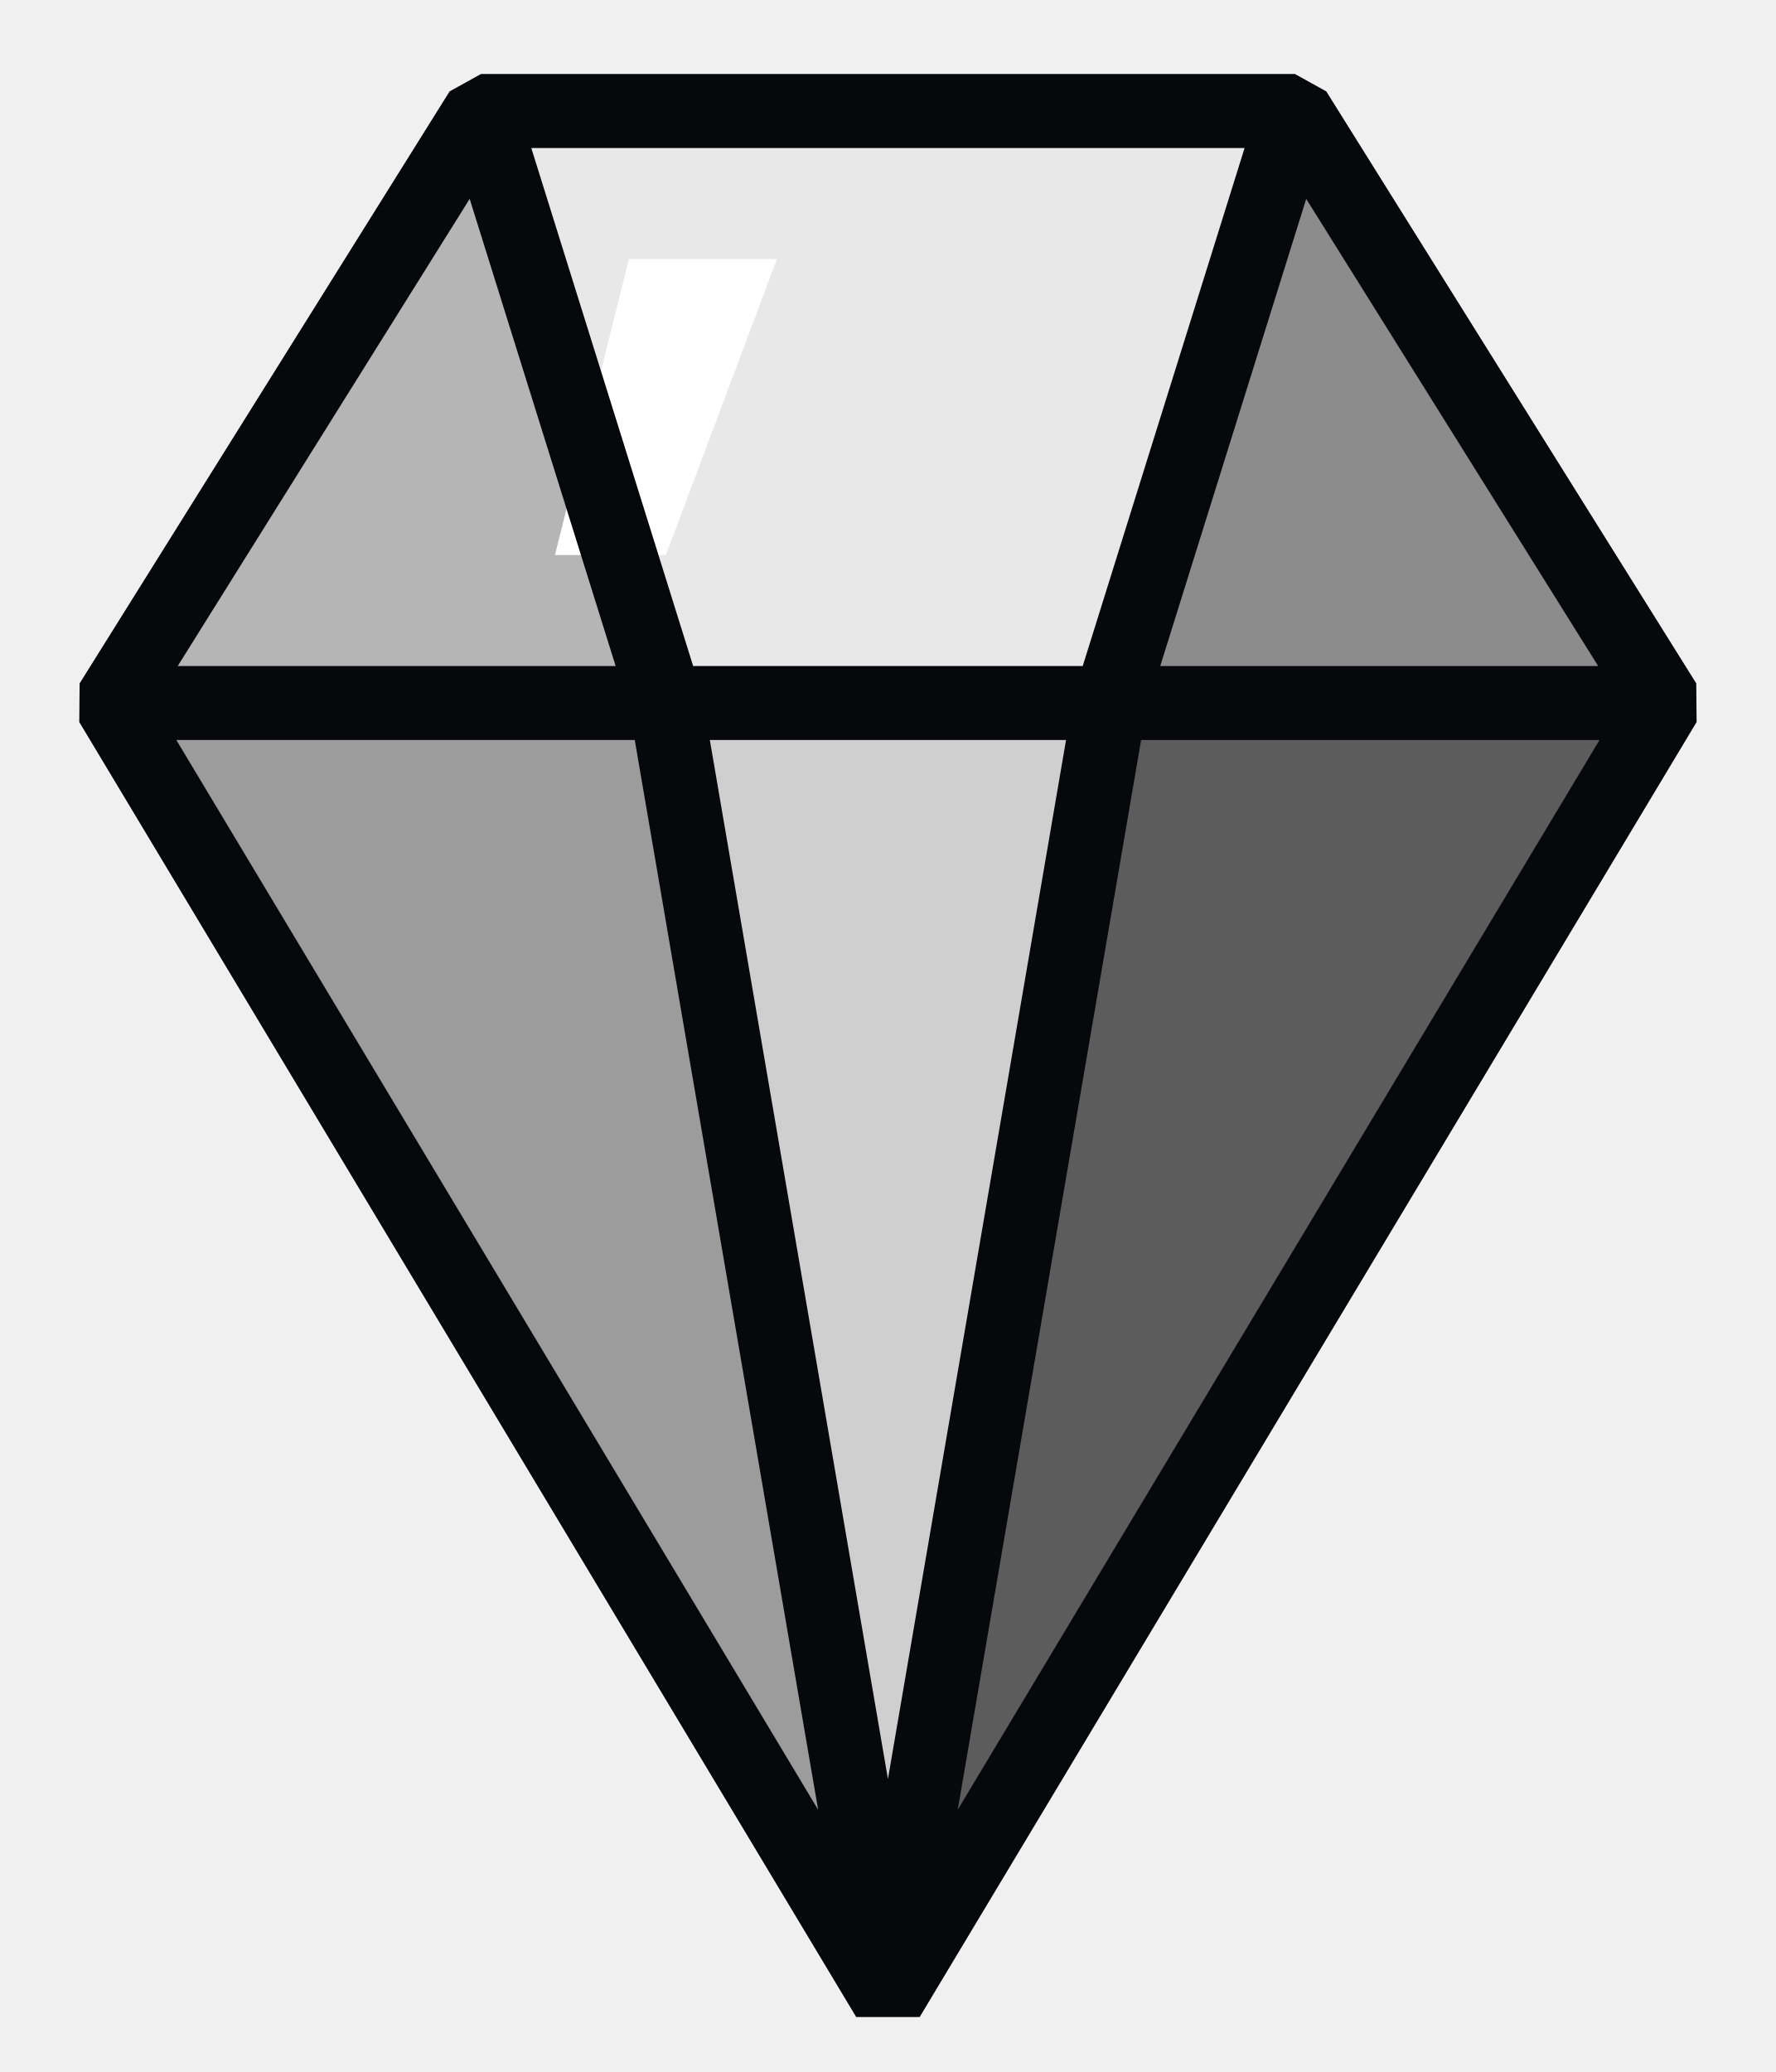
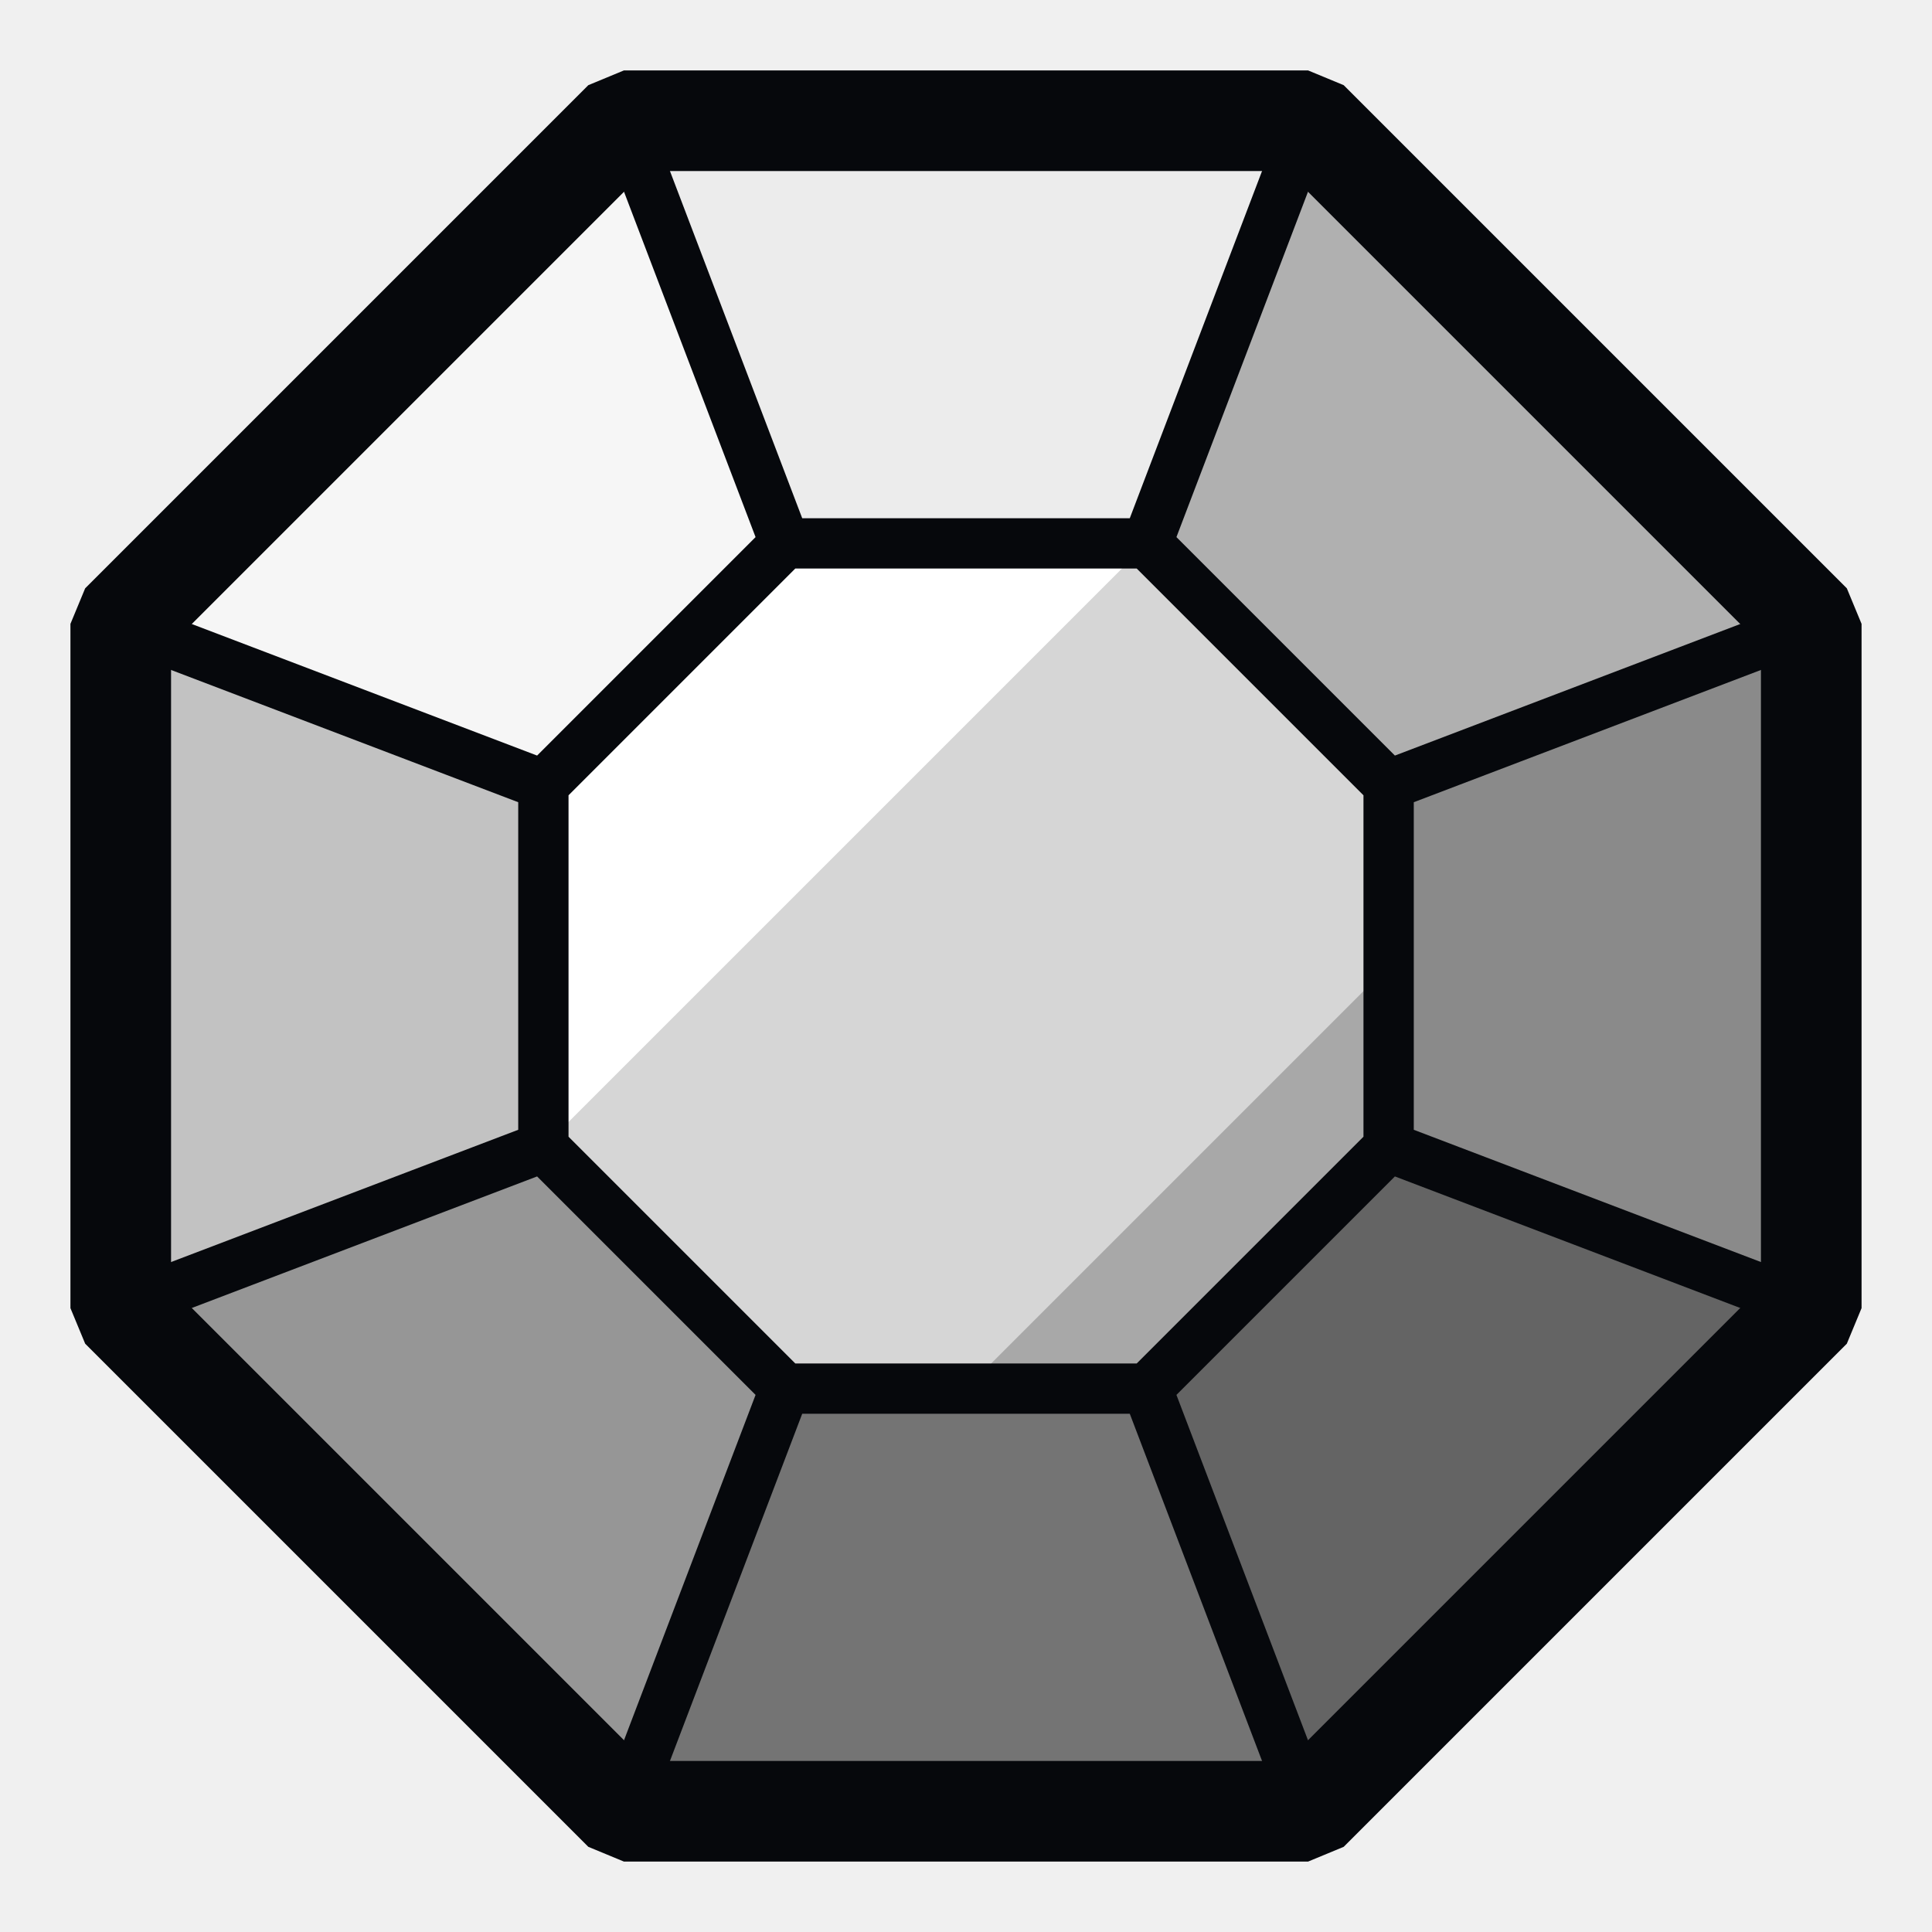
- <svg xmlns="http://www.w3.org/2000/svg" width="96" height="112" viewBox="0 0 96 112">
-   <path d="M26 6 H70 L90 38 L48 108 L6 38 Z" fill="#6a6a6a" />
-   <path d="M26 6 H70 L60 38 H36 Z" fill="#e8e8e8" />
-   <path d="M26 6 L36 38 H6 Z" fill="#b5b5b5" />
-   <path d="M70 6 L90 38 H60 Z" fill="#8c8c8c" />
-   <path d="M6 38 H36 L48 108 Z" fill="#9c9c9c" />
-   <path d="M36 38 H60 L48 108 Z" fill="#cfcfcf" />
-   <path d="M60 38 H90 L48 108 Z" fill="#5c5c5c" />
-   <path d="M34 14 L42 14 L36 30 L30 30 Z" fill="#ffffff" />
-   <path d="M26 6 H70 L90 38 L48 108 L6 38 Z M6 38 H90 M26 6 L36 38 L48 108 L60 38 L70 6" fill="none" stroke="#06080c" stroke-width="4" stroke-linejoin="bevel" />
+ <svg xmlns="http://www.w3.org/2000/svg" width="96" height="96" viewBox="0 0 96 96">
+   <path d="M31 6 H65 L57 27 H39 Z" fill="#ececec" />
+   <path d="M65 6 L90 31 L69 39 L57 27 Z" fill="#b0b0b0" />
+   <path d="M90 31 V65 L69 57 V39 Z" fill="#8a8a8a" />
+   <path d="M90 65 L65 90 L57 69 L69 57 Z" fill="#646464" />
+   <path d="M65 90 H31 L39 69 H57 Z" fill="#747474" />
+   <path d="M31 90 L6 65 L27 57 L39 69 Z" fill="#969696" />
+   <path d="M6 65 V31 L27 39 V57 Z" fill="#c2c2c2" />
+   <path d="M6 31 L31 6 L39 27 L27 39 Z" fill="#f6f6f6" />
+   <path d="M39 27 H57 L69 39 V57 L57 69 H39 L27 57 V39 Z" fill="#d6d6d6" />
+   <path d="M39 27 H57 L27 57 V39 Z" fill="#ffffff" />
+   <path d="M57 69 L69 57 V48 L48 69 Z" fill="#a8a8a8" />
+   <path d="M39 27 H57 L69 39 V57 L57 69 H39 L27 57 V39 Z M31 6 L39 27 M65 6 L57 27 M90 31 L69 39 M90 65 L69 57 M65 90 L57 69 M31 90 L39 69 M6 65 L27 57 M6 31 L27 39" fill="none" stroke="#06080c" stroke-width="2.5" />
+   <path d="M31 6 H65 L90 31 V65 L65 90 H31 L6 65 V31 Z" fill="none" stroke="#06080c" stroke-width="5" stroke-linejoin="bevel" />
</svg>
